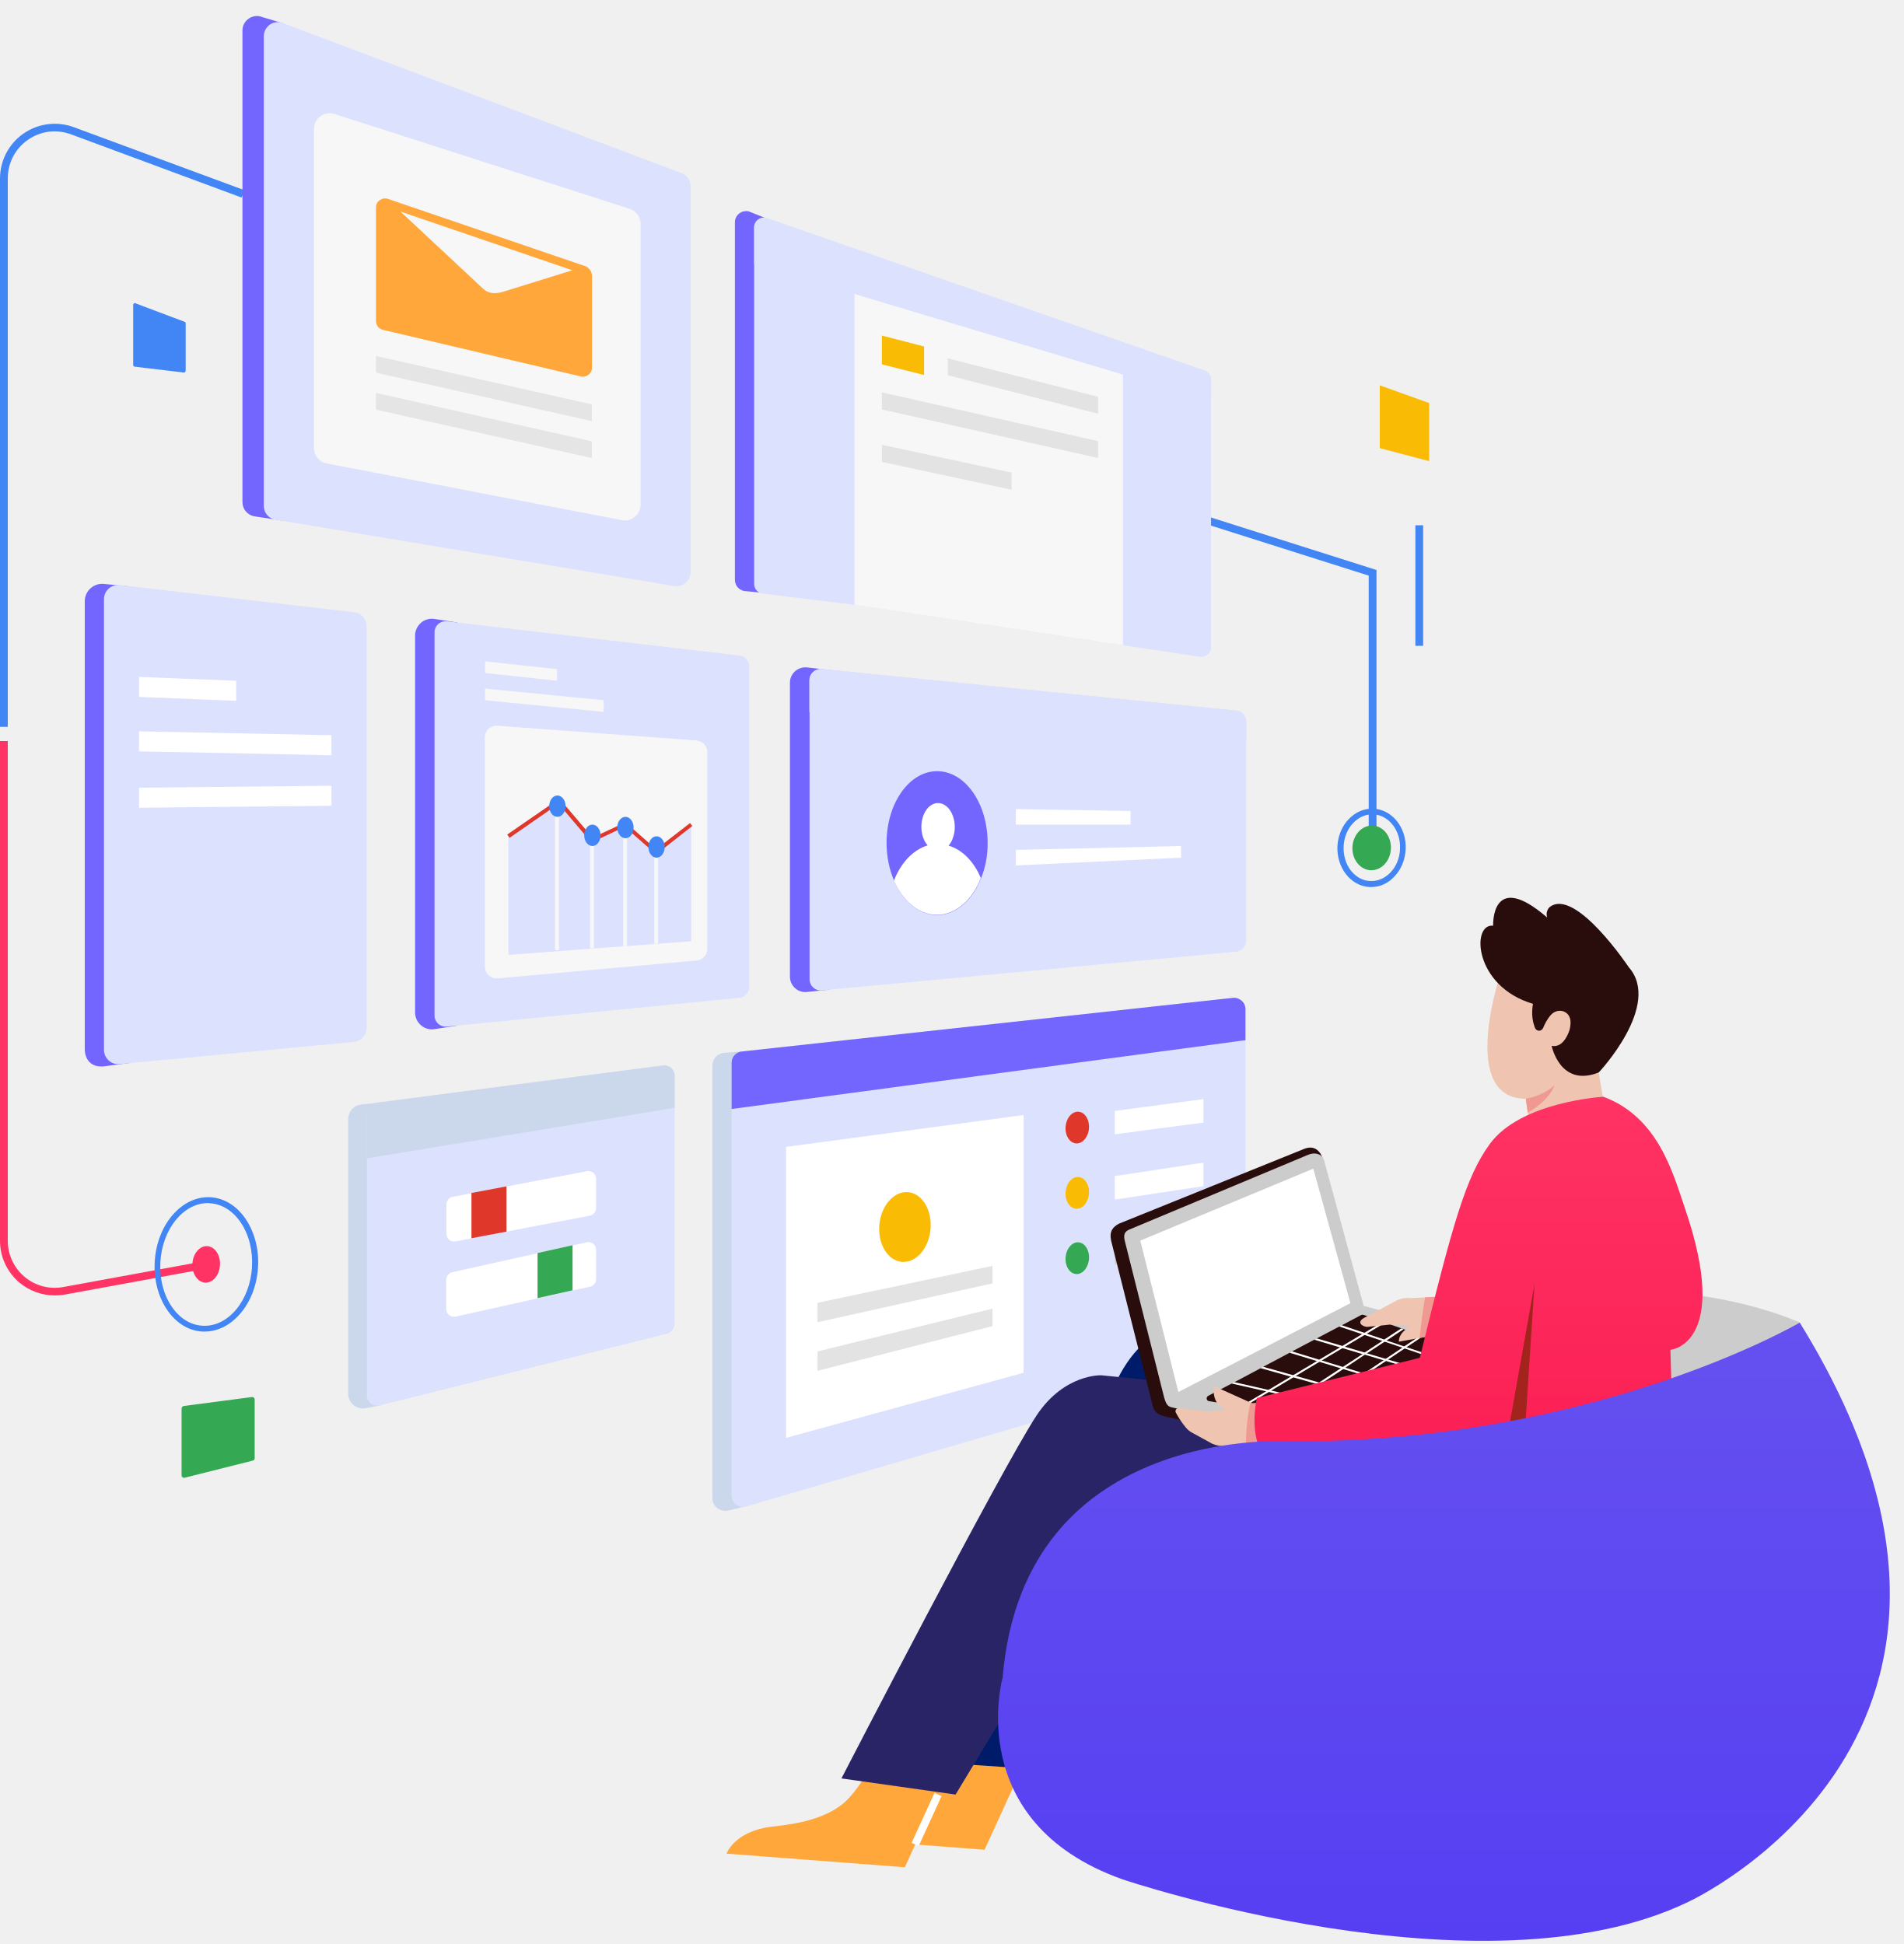
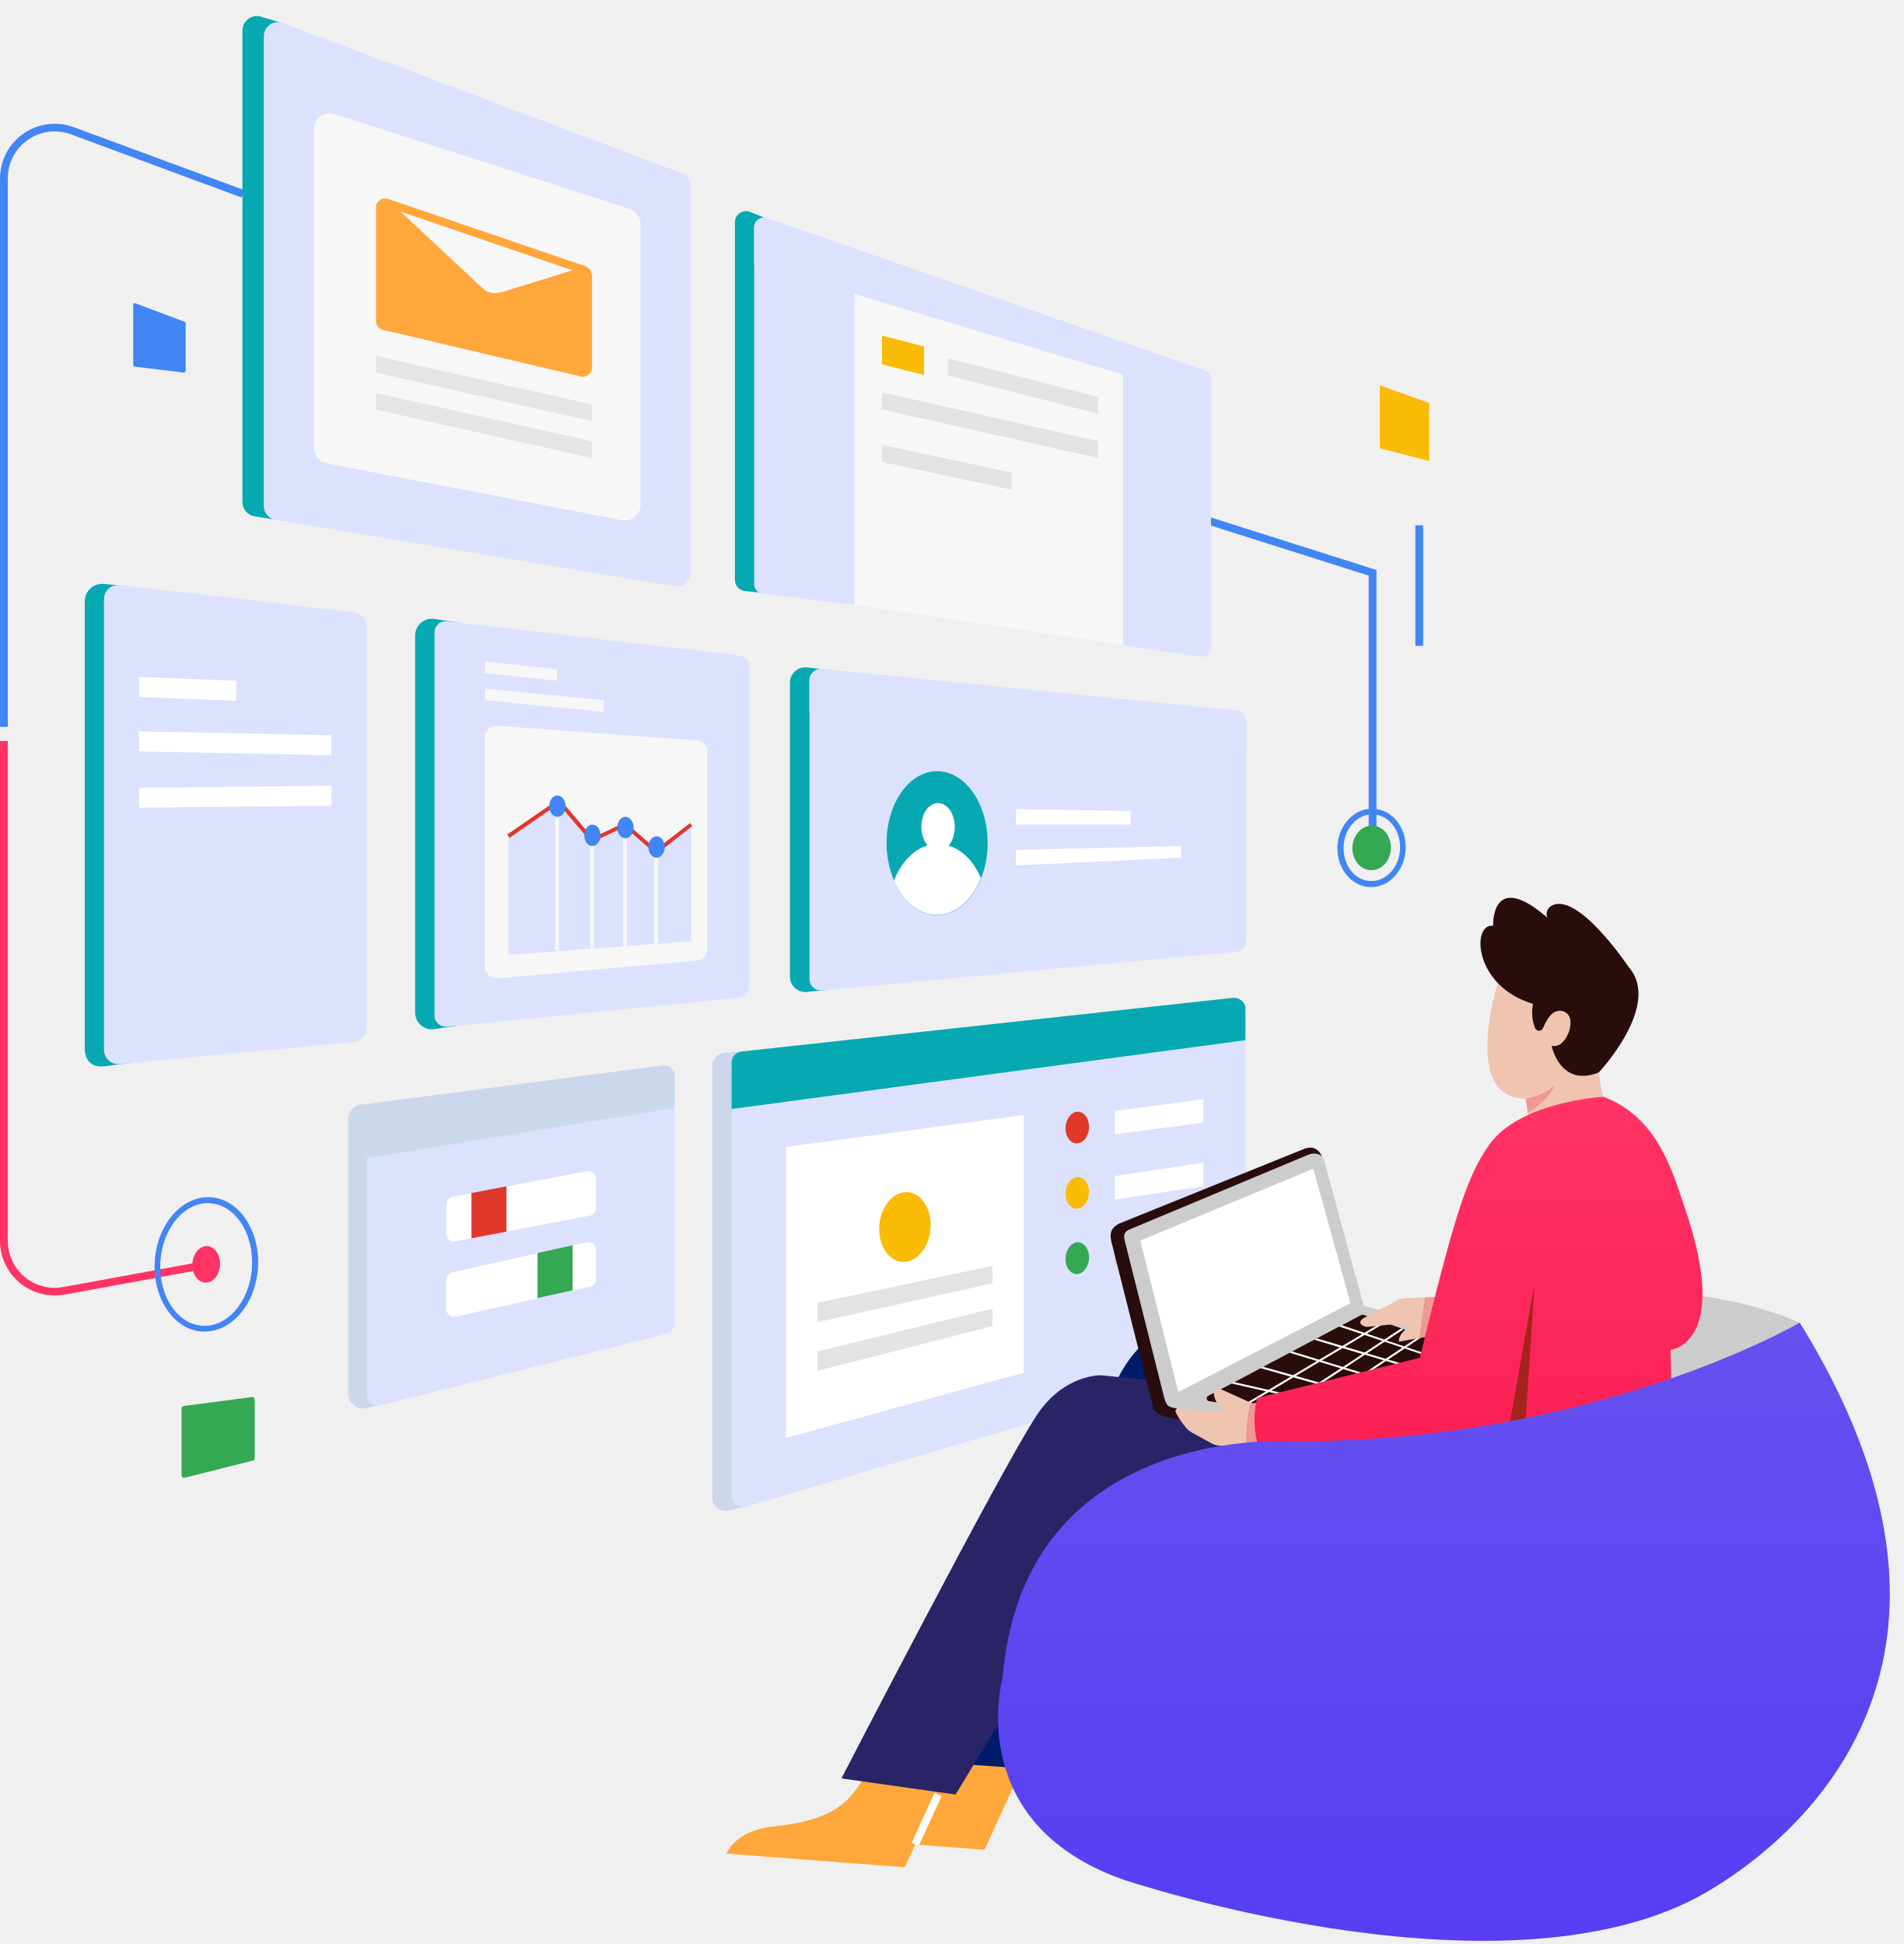
<svg xmlns="http://www.w3.org/2000/svg" width="94" height="96" viewBox="0 0 94 96" fill="none">
  <path d="M10.861 62.478C10.89 61.981 10.609 61.56 10.234 61.538C9.858 61.516 9.53 61.901 9.5 62.399C9.471 62.896 9.752 63.317 10.128 63.339C10.504 63.361 10.832 62.976 10.861 62.478Z" fill="#FF3364" />
  <path d="M12.574 69.115V72.014C12.574 72.072 12.536 72.12 12.478 72.129L9.119 72.974C9.042 72.993 8.965 72.936 8.965 72.859V69.557C8.965 69.499 9.013 69.442 9.071 69.432L12.43 68.991C12.517 68.981 12.574 69.039 12.574 69.115Z" fill="#34A853" />
  <path d="M9.167 15.967V18.309C9.167 18.357 9.119 18.405 9.071 18.396L6.652 18.108C6.604 18.098 6.575 18.069 6.575 18.021V15.055C6.575 14.998 6.633 14.95 6.69 14.979L9.109 15.89C9.148 15.9 9.167 15.929 9.167 15.967Z" fill="#4285F4" />
  <path d="M68.122 19.029V22.13L70.56 22.773V19.903L68.122 19.029Z" fill="#FABB05" />
  <path d="M67.959 41.634H67.575V28.426L57.439 25.211L57.554 24.846L67.959 28.148V41.634Z" fill="#4285F4" />
  <path d="M0.384 35.894H0V8.816C0 7.923 0.442 7.088 1.171 6.589C1.91 6.08 2.841 5.975 3.676 6.292L12.066 9.392L11.931 9.757L3.542 6.647C2.812 6.368 2.035 6.455 1.392 6.896C0.749 7.338 0.384 8.039 0.384 8.816V35.894Z" fill="#4285F4" />
  <path d="M2.697 63.971C2.073 63.971 1.459 63.75 0.969 63.347C0.355 62.828 0 62.08 0 61.273V36.595H0.384V61.273C0.384 61.964 0.691 62.617 1.219 63.059C1.747 63.5 2.438 63.683 3.12 63.558L10.136 62.272L10.204 62.646L3.187 63.932C3.024 63.961 2.86 63.971 2.697 63.971Z" fill="#FF3364" />
  <path d="M68.67 41.919C68.7 41.31 68.299 40.795 67.775 40.769C67.251 40.744 66.802 41.217 66.772 41.825C66.742 42.434 67.143 42.949 67.667 42.974C68.191 43 68.64 42.527 68.67 41.919Z" fill="#34A853" />
  <path d="M67.7 43.804C67.671 43.804 67.652 43.804 67.623 43.804C67.172 43.784 66.75 43.554 66.452 43.17C66.155 42.786 66.011 42.297 66.03 41.788C66.059 41.279 66.251 40.799 66.587 40.454C66.922 40.099 67.354 39.916 67.815 39.935C68.746 39.983 69.457 40.886 69.399 41.951C69.37 42.46 69.178 42.94 68.842 43.285C68.535 43.621 68.132 43.804 67.7 43.804ZM67.748 40.214C67.402 40.214 67.067 40.367 66.807 40.646C66.519 40.943 66.356 41.356 66.337 41.797C66.318 42.239 66.442 42.661 66.692 42.988C66.942 43.304 67.278 43.496 67.652 43.506C68.026 43.525 68.372 43.372 68.65 43.084C68.938 42.786 69.101 42.373 69.121 41.932C69.169 41.02 68.573 40.252 67.806 40.214C67.786 40.214 67.767 40.214 67.748 40.214Z" fill="#4285F4" />
  <path d="M10.107 65.756C10.069 65.756 10.031 65.756 9.992 65.756C9.301 65.718 8.677 65.324 8.236 64.662C7.804 64.009 7.583 63.164 7.641 62.291C7.746 60.467 8.984 59.046 10.386 59.123C11.077 59.162 11.701 59.555 12.142 60.217C12.574 60.87 12.795 61.715 12.738 62.588C12.632 64.364 11.461 65.756 10.107 65.756ZM10.261 59.411C9.061 59.411 8.015 60.688 7.919 62.31C7.871 63.126 8.063 63.903 8.466 64.508C8.86 65.094 9.407 65.439 10.002 65.468C11.25 65.545 12.344 64.239 12.44 62.579C12.488 61.763 12.296 60.985 11.893 60.381C11.499 59.795 10.952 59.45 10.357 59.421C10.328 59.411 10.29 59.411 10.261 59.411Z" fill="#4285F4" />
  <path d="M70.263 25.94H69.879V31.892H70.263V25.94Z" fill="#4285F4" />
-   <path d="M6.297 28.945L5.155 28.839C4.636 28.772 4.185 29.175 4.185 29.693V51.799C4.185 52.298 4.473 52.711 5.097 52.663L6.498 52.481L6.297 28.945Z" fill="#7366FF" />
+   <path d="M6.297 28.945L5.155 28.839C4.636 28.772 4.185 29.175 4.185 29.693V51.799C4.185 52.298 4.473 52.711 5.097 52.663L6.498 52.481L6.297 28.945Z" fill="#06a9b2" />
  <path d="M18.103 30.932V50.753C18.103 51.118 17.825 51.415 17.47 51.454L5.903 52.548C5.49 52.586 5.135 52.26 5.135 51.847V29.588C5.135 29.175 5.481 28.858 5.894 28.887L17.47 30.231C17.825 30.26 18.103 30.567 18.103 30.932Z" fill="#DCE1FE" />
  <path d="M6.863 33.427V34.416L11.662 34.608V33.619L6.863 33.427Z" fill="white" />
  <path d="M6.863 36.115V37.104L16.366 37.296V36.307L6.863 36.115Z" fill="white" />
  <path d="M6.863 38.899V39.887L16.366 39.791V38.803L6.863 38.899Z" fill="white" />
-   <path d="M22.576 30.74L21.463 30.567C20.954 30.48 20.493 30.874 20.493 31.392V49.995C20.493 50.513 20.954 50.907 21.463 50.82L22.576 50.648V30.74Z" fill="#7366FF" />
+   <path d="M22.576 30.74L21.463 30.567C20.954 30.48 20.493 30.874 20.493 31.392V49.995C20.493 50.513 20.954 50.907 21.463 50.82L22.576 50.648V30.74Z" fill="#06a9b2" />
  <path d="M21.453 50.148V31.229C21.453 30.893 21.741 30.644 22.077 30.682L36.504 32.371C36.782 32.4 36.994 32.64 36.994 32.919V48.728C36.994 49.006 36.782 49.246 36.504 49.275L22.077 50.696C21.741 50.734 21.453 50.475 21.453 50.148Z" fill="#DCE1FE" />
  <path d="M23.939 36.413V47.739C23.939 48.075 24.227 48.344 24.563 48.315L34.402 47.432C34.7 47.403 34.92 47.154 34.92 46.856V37.142C34.92 36.835 34.68 36.585 34.373 36.566L24.534 35.837C24.208 35.827 23.939 36.086 23.939 36.413Z" fill="#F7F7F7" />
  <path d="M25.101 47.154V41.298L27.596 39.571L29.228 41.49L30.86 40.722L32.396 42.066L34.123 40.722V46.482L25.101 47.154Z" fill="#DCE1FE" />
  <path d="M27.596 39.955H27.404V46.923H27.596V39.955Z" fill="#F7F7F7" />
  <path d="M29.324 41.682H29.132V46.827H29.324V41.682Z" fill="#F7F7F7" />
  <path d="M32.396 42.191L30.841 40.828L29.199 41.605L27.577 39.695L25.158 41.375L25.043 41.212L27.616 39.436L29.257 41.365L30.879 40.607L32.396 41.941L34.066 40.646L34.181 40.79L32.396 42.191Z" fill="#DF382B" />
  <path d="M27.52 40.338C27.742 40.338 27.923 40.102 27.923 39.81C27.923 39.519 27.742 39.283 27.52 39.283C27.297 39.283 27.116 39.519 27.116 39.81C27.116 40.102 27.297 40.338 27.52 40.338Z" fill="#4285F4" />
  <path d="M30.956 40.914H30.764V46.722H30.956V40.914Z" fill="#F7F7F7" />
  <path d="M32.492 42.258H32.3V46.597H32.492V42.258Z" fill="#F7F7F7" />
  <path d="M29.247 41.778C29.47 41.778 29.651 41.542 29.651 41.25C29.651 40.959 29.47 40.722 29.247 40.722C29.025 40.722 28.844 40.959 28.844 41.25C28.844 41.542 29.025 41.778 29.247 41.778Z" fill="#4285F4" />
  <path d="M30.879 41.394C31.102 41.394 31.282 41.158 31.282 40.866C31.282 40.575 31.102 40.338 30.879 40.338C30.657 40.338 30.476 40.575 30.476 40.866C30.476 41.158 30.657 41.394 30.879 41.394Z" fill="#4285F4" />
  <path d="M32.415 42.354C32.638 42.354 32.818 42.118 32.818 41.826C32.818 41.535 32.638 41.298 32.415 41.298C32.192 41.298 32.012 41.535 32.012 41.826C32.012 42.118 32.192 42.354 32.415 42.354Z" fill="#4285F4" />
  <path d="M23.949 34.003V34.579L29.804 35.155V34.579L23.949 34.003Z" fill="#F7F7F7" />
  <path d="M23.949 32.659V33.235L27.5 33.619V33.043L23.949 32.659Z" fill="#F7F7F7" />
-   <path d="M13.947 25.71L12.565 25.499C12.219 25.441 11.97 25.144 11.97 24.798V1.502C11.97 0.993 12.498 0.648 12.968 0.849L13.966 1.147L13.947 25.71Z" fill="#7366FF" />
+   <path d="M13.947 25.71L12.565 25.499C12.219 25.441 11.97 25.144 11.97 24.798V1.502C11.97 0.993 12.498 0.648 12.968 0.849L13.966 1.147L13.947 25.71Z" fill="#06a9b2" />
  <path d="M34.095 9.19V28.254C34.095 28.676 33.73 28.993 33.317 28.945L13.64 25.672C13.285 25.633 13.025 25.336 13.025 24.98V1.79C13.025 1.3 13.515 0.964 13.966 1.137L33.644 8.547C33.912 8.643 34.095 8.902 34.095 9.19Z" fill="#DCE1FE" />
  <path d="M16.519 5.629L31.09 10.313C31.407 10.419 31.628 10.717 31.628 11.053V24.923C31.628 25.403 31.196 25.767 30.716 25.691L16.145 22.888C15.771 22.821 15.502 22.504 15.502 22.12V6.368C15.502 5.841 16.011 5.466 16.519 5.629Z" fill="#F7F7F7" />
  <path d="M29.055 13.251C29.007 13.193 28.95 13.155 28.873 13.136L19.159 9.824C18.89 9.728 18.564 9.92 18.564 10.237V15.862C18.564 16.073 18.718 16.255 18.929 16.294L28.7 18.597C28.969 18.645 29.228 18.434 29.228 18.165V13.606C29.219 13.452 29.151 13.328 29.055 13.251ZM24.794 14.422C24.429 14.518 24.102 14.499 23.853 14.259L19.773 10.448L28.259 13.347L24.794 14.422Z" fill="#FFA73B" />
  <path d="M29.219 19.97V20.795L18.564 18.405V17.58L29.219 19.97Z" fill="#E5E5E5" />
  <path d="M29.219 21.794V22.619L18.564 20.229V19.404L29.219 21.794Z" fill="#E5E5E5" />
-   <path d="M41.611 33.159L39.835 32.957C39.384 32.919 39 33.264 39 33.715V48.229C39 48.68 39.393 49.035 39.835 48.987L40.939 48.872L41.611 33.159Z" fill="#7366FF" />
+   <path d="M41.611 33.159L39.835 32.957C39.384 32.919 39 33.264 39 33.715V48.229C39 48.68 39.393 49.035 39.835 48.987L40.939 48.872L41.611 33.159Z" fill="#06a9b2" />
  <path d="M61.528 35.645V46.443C61.528 46.741 61.298 46.981 61.01 47L40.555 48.91C40.238 48.929 39.969 48.68 39.969 48.353V33.59C39.969 33.274 40.238 33.024 40.555 33.034L61.01 35.088C61.298 35.107 61.528 35.347 61.528 35.645Z" fill="#DCE1FE" />
  <path d="M61.528 35.645V36.643L39.96 35.155V33.59C39.96 33.274 40.228 33.024 40.545 33.034L61 35.088C61.298 35.107 61.528 35.347 61.528 35.645Z" fill="#DCE1FE" />
-   <path d="M48.762 41.634C48.762 42.268 48.647 42.863 48.435 43.372C48.013 44.456 47.197 45.186 46.266 45.186C45.364 45.186 44.577 44.504 44.145 43.496C43.914 42.959 43.77 42.316 43.77 41.634C43.77 39.676 44.884 38.083 46.266 38.083C47.648 38.083 48.762 39.666 48.762 41.634Z" fill="#7366FF" />
+   <path d="M48.762 41.634C48.762 42.268 48.647 42.863 48.435 43.372C48.013 44.456 47.197 45.186 46.266 45.186C45.364 45.186 44.577 44.504 44.145 43.496C43.914 42.959 43.77 42.316 43.77 41.634C43.77 39.676 44.884 38.083 46.266 38.083C47.648 38.083 48.762 39.666 48.762 41.634Z" fill="#06a9b2" />
  <path d="M46.832 41.759C46.919 41.663 46.986 41.548 47.034 41.413C47.101 41.241 47.139 41.049 47.139 40.838C47.139 40.185 46.765 39.657 46.314 39.657C45.853 39.657 45.489 40.185 45.489 40.838C45.489 41.068 45.536 41.27 45.613 41.452C45.661 41.567 45.728 41.663 45.796 41.749C45.085 41.961 44.481 42.604 44.135 43.487C44.577 44.504 45.364 45.176 46.256 45.176C47.188 45.176 48.003 44.447 48.426 43.362C48.09 42.556 47.514 41.961 46.832 41.759Z" fill="white" />
  <path d="M50.154 39.955L55.817 40.05V40.722H50.154V39.955Z" fill="white" />
  <path d="M50.154 41.97L58.312 41.778V42.354L50.154 42.738V41.97Z" fill="white" />
  <path d="M18.794 54.439L17.758 54.554C17.422 54.631 17.191 54.919 17.191 55.264V68.828C17.191 69.288 17.623 69.634 18.074 69.538L18.775 69.403L18.794 54.439Z" fill="#CBD8EC" />
  <path d="M33.308 53.124V65.362C33.308 65.593 33.145 65.804 32.924 65.862L18.746 69.403C18.42 69.48 18.113 69.24 18.113 68.904V54.977C18.113 54.717 18.305 54.506 18.554 54.468L32.732 52.615C33.039 52.577 33.308 52.817 33.308 53.124Z" fill="#DCE1FE" />
  <path d="M29.43 58.211V59.661C29.43 59.843 29.295 60.006 29.113 60.035L25.389 60.745L25.005 60.822L23.277 61.148L22.797 61.245L22.49 61.302C22.25 61.35 22.039 61.168 22.039 60.928V59.478C22.039 59.296 22.173 59.133 22.355 59.104L22.807 59.018L23.287 58.922L25.014 58.595L25.398 58.518L28.979 57.837C29.209 57.789 29.43 57.971 29.43 58.211Z" fill="white" />
  <path d="M29.43 61.715V63.164C29.43 63.347 29.305 63.5 29.132 63.539L28.268 63.731L26.541 64.115L25.389 64.374L22.797 64.95L22.5 65.017C22.259 65.074 22.029 64.892 22.029 64.642V63.203C22.029 63.02 22.154 62.867 22.327 62.828L22.787 62.723L25.379 62.147L26.531 61.888L28.259 61.504L28.95 61.35C29.199 61.283 29.43 61.465 29.43 61.715Z" fill="white" />
  <path d="M33.308 53.124V54.708L18.103 57.203V54.967C18.103 54.708 18.295 54.497 18.545 54.458L32.732 52.615C33.039 52.577 33.308 52.817 33.308 53.124Z" fill="#CBD8EC" />
  <path d="M25.005 58.586V60.822L23.277 61.148V58.912L25.005 58.586Z" fill="#DF382B" />
  <path d="M28.268 61.494V63.721L26.541 64.105V61.878L28.268 61.494Z" fill="#34A853" />
  <path d="M36.946 51.895L35.746 51.991C35.419 52.02 35.17 52.298 35.17 52.625V73.972C35.17 74.404 35.563 74.692 36.005 74.587L36.936 74.356L36.946 51.895Z" fill="#CBD8EC" />
  <path d="M61.49 49.832V66.745C61.49 66.994 61.326 67.215 61.086 67.282L36.84 74.395C36.485 74.5 36.12 74.232 36.12 73.857V52.481C36.12 52.193 36.341 51.943 36.638 51.924L60.885 49.275C61.211 49.256 61.49 49.505 61.49 49.832Z" fill="#DCE1FE" />
  <path d="M38.808 56.637L50.537 55.063V67.791L38.808 71.006V56.637Z" fill="white" />
  <path d="M53.763 55.735C53.724 56.167 53.436 56.493 53.12 56.464C52.803 56.435 52.572 56.061 52.611 55.629C52.649 55.197 52.937 54.871 53.254 54.9C53.571 54.928 53.801 55.303 53.763 55.735Z" fill="#DF382B" />
  <path d="M55.039 54.861V56.013L59.416 55.437V54.276L55.039 54.861Z" fill="white" />
  <path d="M53.763 58.96C53.724 59.392 53.436 59.718 53.12 59.69C52.803 59.661 52.572 59.286 52.611 58.854C52.649 58.422 52.937 58.096 53.254 58.125C53.571 58.154 53.801 58.528 53.763 58.96Z" fill="#FABB05" />
  <path d="M55.039 58.077V59.238L59.416 58.576V57.415L55.039 58.077Z" fill="white" />
  <path d="M53.763 62.185C53.724 62.617 53.436 62.944 53.12 62.915C52.803 62.886 52.572 62.511 52.611 62.08C52.649 61.648 52.937 61.321 53.254 61.35C53.571 61.379 53.801 61.753 53.763 62.185Z" fill="#34A853" />
  <path d="M55.039 61.302V62.454L59.416 61.715V60.553L55.039 61.302Z" fill="#CCCCCC" />
-   <path d="M61.49 49.832V51.367L36.12 54.765V52.481C36.12 52.193 36.341 51.943 36.638 51.924L60.885 49.275C61.211 49.256 61.49 49.505 61.49 49.832Z" fill="#7366FF" />
+   <path d="M61.49 49.832V51.367L36.12 54.765V52.481C36.12 52.193 36.341 51.943 36.638 51.924L60.885 49.275C61.211 49.256 61.49 49.505 61.49 49.832Z" fill="#06a9b2" />
  <path d="M45.94 60.71C46.027 59.76 45.533 58.937 44.837 58.873C44.14 58.809 43.504 59.527 43.416 60.477C43.329 61.428 43.823 62.25 44.52 62.314C45.217 62.378 45.852 61.66 45.94 60.71Z" fill="#FABB05" />
  <path d="M40.363 64.335V65.295L49.002 63.376V62.512L40.363 64.335Z" fill="#E3E3E3" />
  <path d="M40.363 66.735V67.695L49.002 65.487V64.623L40.363 66.735Z" fill="#E3E3E3" />
-   <path d="M38.923 11.216L36.965 10.438C36.619 10.361 36.283 10.621 36.283 10.976V28.637C36.283 28.945 36.533 29.194 36.84 29.194L38.654 29.377L38.923 11.216Z" fill="#7366FF" />
+   <path d="M38.923 11.216L36.965 10.438C36.619 10.361 36.283 10.621 36.283 10.976V28.637C36.283 28.945 36.533 29.194 36.84 29.194L38.654 29.377L38.923 11.216Z" fill="#06a9b2" />
  <path d="M59.791 18.76V31.959C59.791 32.227 59.56 32.448 59.291 32.439L55.442 31.863L42.187 29.866L37.694 29.319C37.435 29.309 37.234 29.098 37.234 28.839V11.235C37.234 10.928 37.522 10.697 37.829 10.765L59.426 18.29C59.637 18.348 59.791 18.54 59.791 18.76Z" fill="#DCE1FE" />
  <path d="M55.442 17.052V31.863L42.187 29.866V13.222L55.442 17.052Z" fill="#F7F7F7" />
  <path d="M59.791 18.76V19.807L37.234 13.03V11.225C37.234 10.918 37.522 10.688 37.829 10.755L59.426 18.28C59.637 18.348 59.791 18.54 59.791 18.76Z" fill="#DCE1FE" />
  <path d="M43.54 19.375V20.219L54.214 22.619V21.784L43.54 19.375Z" fill="#E3E3E3" />
  <path d="M43.54 21.966V22.811L49.942 24.184V23.339L43.54 21.966Z" fill="#E3E3E3" />
  <path d="M45.623 17.11L43.54 16.572V17.992L45.623 18.52V17.11Z" fill="#FABB05" />
  <path d="M46.794 17.695V18.53L54.214 20.431V19.596L46.794 17.695Z" fill="#E3E3E3" />
  <path d="M79.401 55.725L75.667 56.676L75.427 54.938L75.331 54.257H75.302C72.135 54.237 73.958 48.507 73.958 48.507L78.134 48.334L79.401 55.725Z" fill="#EFC4B0" />
  <path d="M80.418 47.768C80.418 47.768 77.779 43.813 76.512 44.792C76.512 44.792 76.281 44.984 76.387 45.311C73.603 42.901 73.718 45.714 73.718 45.714C72.634 45.589 72.758 48.709 75.686 49.572C75.629 49.889 75.609 50.312 75.782 50.753C75.801 50.811 75.859 50.868 75.916 50.888C76.022 50.926 76.137 50.868 76.185 50.763C76.262 50.58 76.387 50.312 76.588 50.1C76.78 49.899 77.088 49.851 77.308 50.004C77.491 50.129 77.615 50.369 77.491 50.859C77.491 50.859 77.231 51.78 76.608 51.646C76.608 51.646 77.02 53.719 78.93 52.961C78.93 52.97 82.06 49.64 80.418 47.768Z" fill="#290C0C" />
  <path d="M48.608 91.346L39.806 90.674C39.806 90.674 40.18 89.59 41.975 89.35C42.724 89.254 44.529 89.119 45.642 88.131C46.506 87.363 47.37 85.539 47.37 85.539L51.161 85.769L48.608 91.346Z" fill="#FFA73B" />
  <path d="M44.673 92.21L35.87 91.538C35.87 91.538 36.245 90.454 38.04 90.214C38.789 90.118 40.593 89.983 41.707 88.995C42.571 88.227 43.434 86.403 43.434 86.403L47.226 86.633L44.673 92.21Z" fill="#FFA73B" />
  <path d="M65.972 66.265L59.148 65.372C59.148 65.372 56.393 64.902 54.857 68.818L46.852 87.075L51.209 87.372L61.768 69.557L65.511 69.96L65.972 66.265Z" fill="#001B69" />
  <path d="M67.316 69.202L54.377 67.916C54.377 67.916 52.553 67.829 51.181 69.893C49.443 72.523 41.543 87.823 41.543 87.823L47.178 88.62L56.057 73.934L66.625 74.635L67.316 69.202Z" fill="#292466" />
  <path d="M67.537 64.998C67.873 64.911 80.553 61.801 88.856 65.305L89.518 70.277L66.894 74.808L67.537 64.998Z" fill="#CCCCCC" />
  <path d="M56.93 69.499L54.857 61.264C54.761 60.784 54.953 60.592 55.241 60.429L64.417 56.724C65.118 56.464 65.31 57.232 65.31 57.232L65.079 57.991L59.282 61.129L70.33 71.986L69.764 72.629L57.736 69.999C57.544 69.951 57.065 69.903 56.93 69.499Z" fill="#290C0C" />
  <path d="M64.552 57.04L55.759 60.717C55.615 60.784 55.433 60.88 55.529 61.264L57.477 69.019C57.544 69.231 57.602 69.432 57.813 69.49C59.887 69.989 69.975 72.408 70.004 72.312C70.023 72.225 73.248 68.453 74.467 67.033C74.678 66.783 74.563 66.399 74.246 66.313L67.326 64.489L65.396 57.386C65.32 56.944 64.868 56.887 64.552 57.04Z" fill="#CCCCCC" />
  <path d="M71.079 66.495L70.637 66.927L70.56 67.004L67.671 69.835L67.633 69.874L67.143 70.354C67.115 70.382 67.067 70.402 67.028 70.392L59.685 69.192C59.56 69.173 59.532 69 59.647 68.933L60.818 68.319L60.952 68.252L62.248 67.561L62.373 67.493L63.688 66.793L63.812 66.725L64.888 66.159L65.012 66.092L66.126 65.506L66.241 65.449L67.201 64.94C67.239 64.921 67.278 64.921 67.316 64.93L69.197 65.602L69.313 65.641L71.05 66.265C71.127 66.303 71.156 66.418 71.079 66.495Z" fill="#290C0C" />
  <path d="M68.317 65.249L61.315 69.419L61.364 69.501L68.366 65.332L68.317 65.249Z" fill="white" />
  <path d="M69.293 65.641L68.458 66.198L68.362 66.255L67.489 66.831L67.383 66.898L66.423 67.541L66.318 67.609L65.252 68.309L65.147 68.376L64.206 69L64.1 69.077L63.073 69.749L63.016 69.663L63.966 69.039L64.081 68.972L65.022 68.348L65.127 68.271L66.193 67.57L66.299 67.503L67.268 66.869L67.374 66.793L68.247 66.217L68.343 66.15L69.178 65.602H69.188L69.293 65.641Z" fill="white" />
  <path d="M67.681 69.787L67.671 69.835L67.662 69.883L67.633 69.874L64.1 69.077L63.966 69.039L60.798 68.319L60.933 68.252L64.081 68.972L64.206 69L67.681 69.787Z" fill="white" />
  <path d="M68.247 69.144L68.218 69.24L65.147 68.376L65.022 68.348L62.229 67.561L62.353 67.493L65.127 68.271L65.252 68.309L68.247 69.144Z" fill="white" />
  <path d="M63.669 66.802L66.193 67.57L66.318 67.609L69.034 68.434L69.063 68.348L66.423 67.541L66.299 67.503L63.784 66.735L63.669 66.802Z" fill="white" />
  <path d="M69.888 67.541L69.86 67.637L67.383 66.898L67.268 66.869L64.888 66.159L65.003 66.092L67.374 66.793L67.489 66.831L69.888 67.541Z" fill="white" />
  <path d="M70.064 65.996L64.245 69.899L64.298 69.979L70.118 66.076L70.064 65.996Z" fill="white" />
  <path d="M64.84 57.712L56.297 61.264L58.178 68.741L66.673 64.355L64.84 57.712Z" fill="white" />
  <path d="M70.637 66.927L70.608 67.013L70.56 67.004L68.362 66.255L68.247 66.217L66.116 65.506L66.231 65.439L68.343 66.15L68.458 66.198L70.637 66.927Z" fill="white" />
  <path d="M63.237 71.342L61.95 71.314L61.518 71.342L60.462 71.41C60.251 71.419 60.04 71.381 59.848 71.294L58.85 70.747C58.744 70.69 58.648 70.613 58.572 70.526C58.341 70.258 58.159 69.96 58.053 69.759C57.996 69.653 58.082 69.528 58.197 69.538L59.656 69.701L60.52 69.605C59.752 69.317 59.944 68.453 59.944 68.453L61.73 69.26L61.826 69.298L63.016 69.221L63.237 71.342Z" fill="#EFC4B0" />
  <path d="M63.237 71.343L61.95 71.314L61.518 71.343C61.509 70.469 61.634 69.73 61.739 69.269L61.835 69.308L63.025 69.231L63.237 71.343Z" fill="#EF9992" />
  <path d="M73.142 64.047L72.567 65.967L71.29 65.862L70.09 66.073L69.063 66.255C69.063 65.871 69.389 65.641 69.639 65.487L68.641 65.41L67.489 65.526C67.258 65.506 66.942 65.295 67.374 65.065L68.804 64.307C69.063 64.134 69.37 64.067 69.677 64.105L70.359 64.067L70.743 64.047H73.142Z" fill="#EFC4B0" />
  <path d="M73.142 64.047L72.567 65.967L71.29 65.862L70.09 66.073C70.157 65.343 70.263 64.652 70.359 64.067L70.743 64.047H73.142Z" fill="#EF9992" />
  <path d="M82.559 69.711L82.472 66.658C82.472 66.658 85.487 66.399 83.192 59.68C82.607 57.981 81.887 55.169 79.161 54.161C79.161 54.161 75.072 54.391 73.546 56.503C72.394 58.096 71.751 60.275 70.1 67.052L62.056 69.039C62.056 69.039 61.576 70.959 62.536 72.11L82.559 69.711Z" fill="url(#paint0_linear_901_2543)" />
  <path d="M75.763 63.395L75.273 70.91L74.419 70.959L75.763 63.395Z" fill="#A3241D" />
  <path d="M88.856 65.314C88.856 65.314 78.835 71.198 63.841 71.179C63.841 71.179 50.557 70.181 49.501 82.842C49.501 82.842 47.495 89.983 55.414 92.805C55.414 92.805 73.191 98.824 83.356 93.919C83.365 93.909 101.42 85.654 88.856 65.314Z" fill="url(#paint1_linear_901_2543)" />
  <path d="M46.138 88.537L45.007 91.006L45.356 91.166L46.487 88.697L46.138 88.537Z" fill="white" />
  <path d="M76.742 53.604C76.742 53.604 76.55 54.295 75.427 54.948L75.331 54.266H75.302C75.734 54.19 76.281 54.007 76.742 53.604Z" fill="#EF9992" />
  <defs>
    <linearGradient id="paint0_linear_901_2543" x1="72.995" y1="54.161" x2="72.995" y2="72.11" gradientUnits="userSpaceOnUse">
      <stop stop-color="#FF3364" />
      <stop offset="1" stop-color="#FB1F54" />
    </linearGradient>
    <linearGradient id="paint1_linear_901_2543" x1="71.288" y1="65.314" x2="71.288" y2="95.843" gradientUnits="userSpaceOnUse">
      <stop stop-color="#6550F0" />
      <stop offset="1" stop-color="#563FF2" />
    </linearGradient>
  </defs>
</svg>
